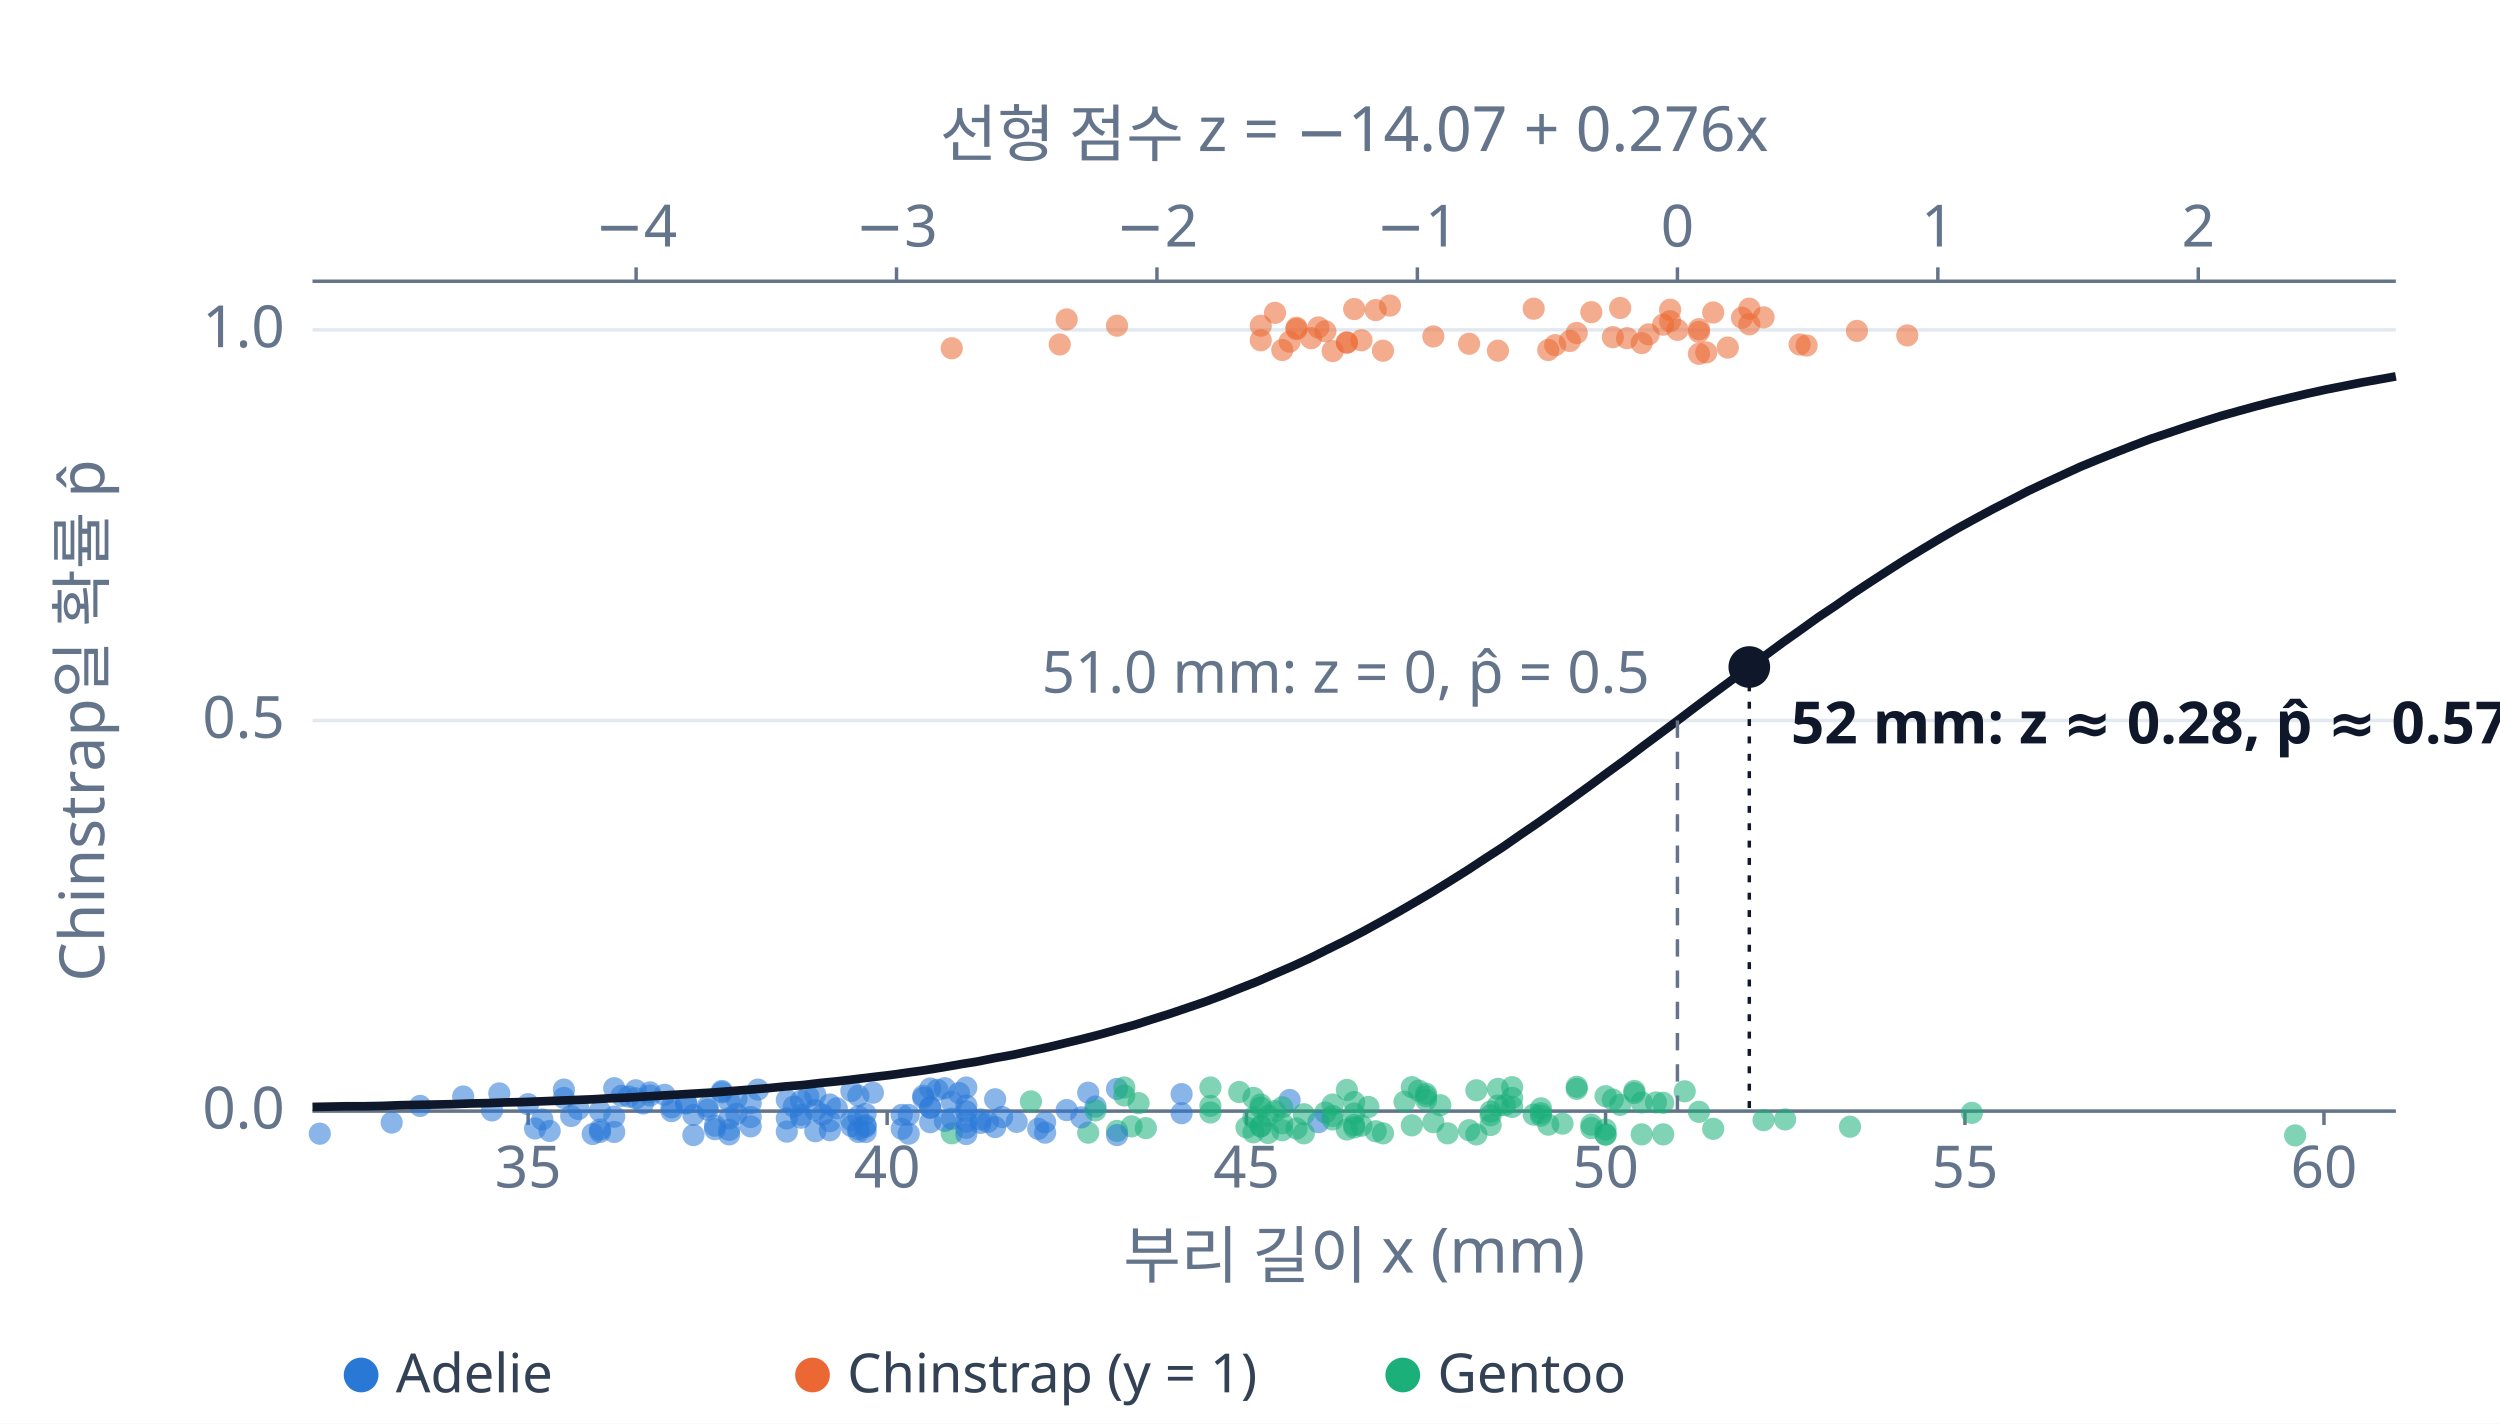
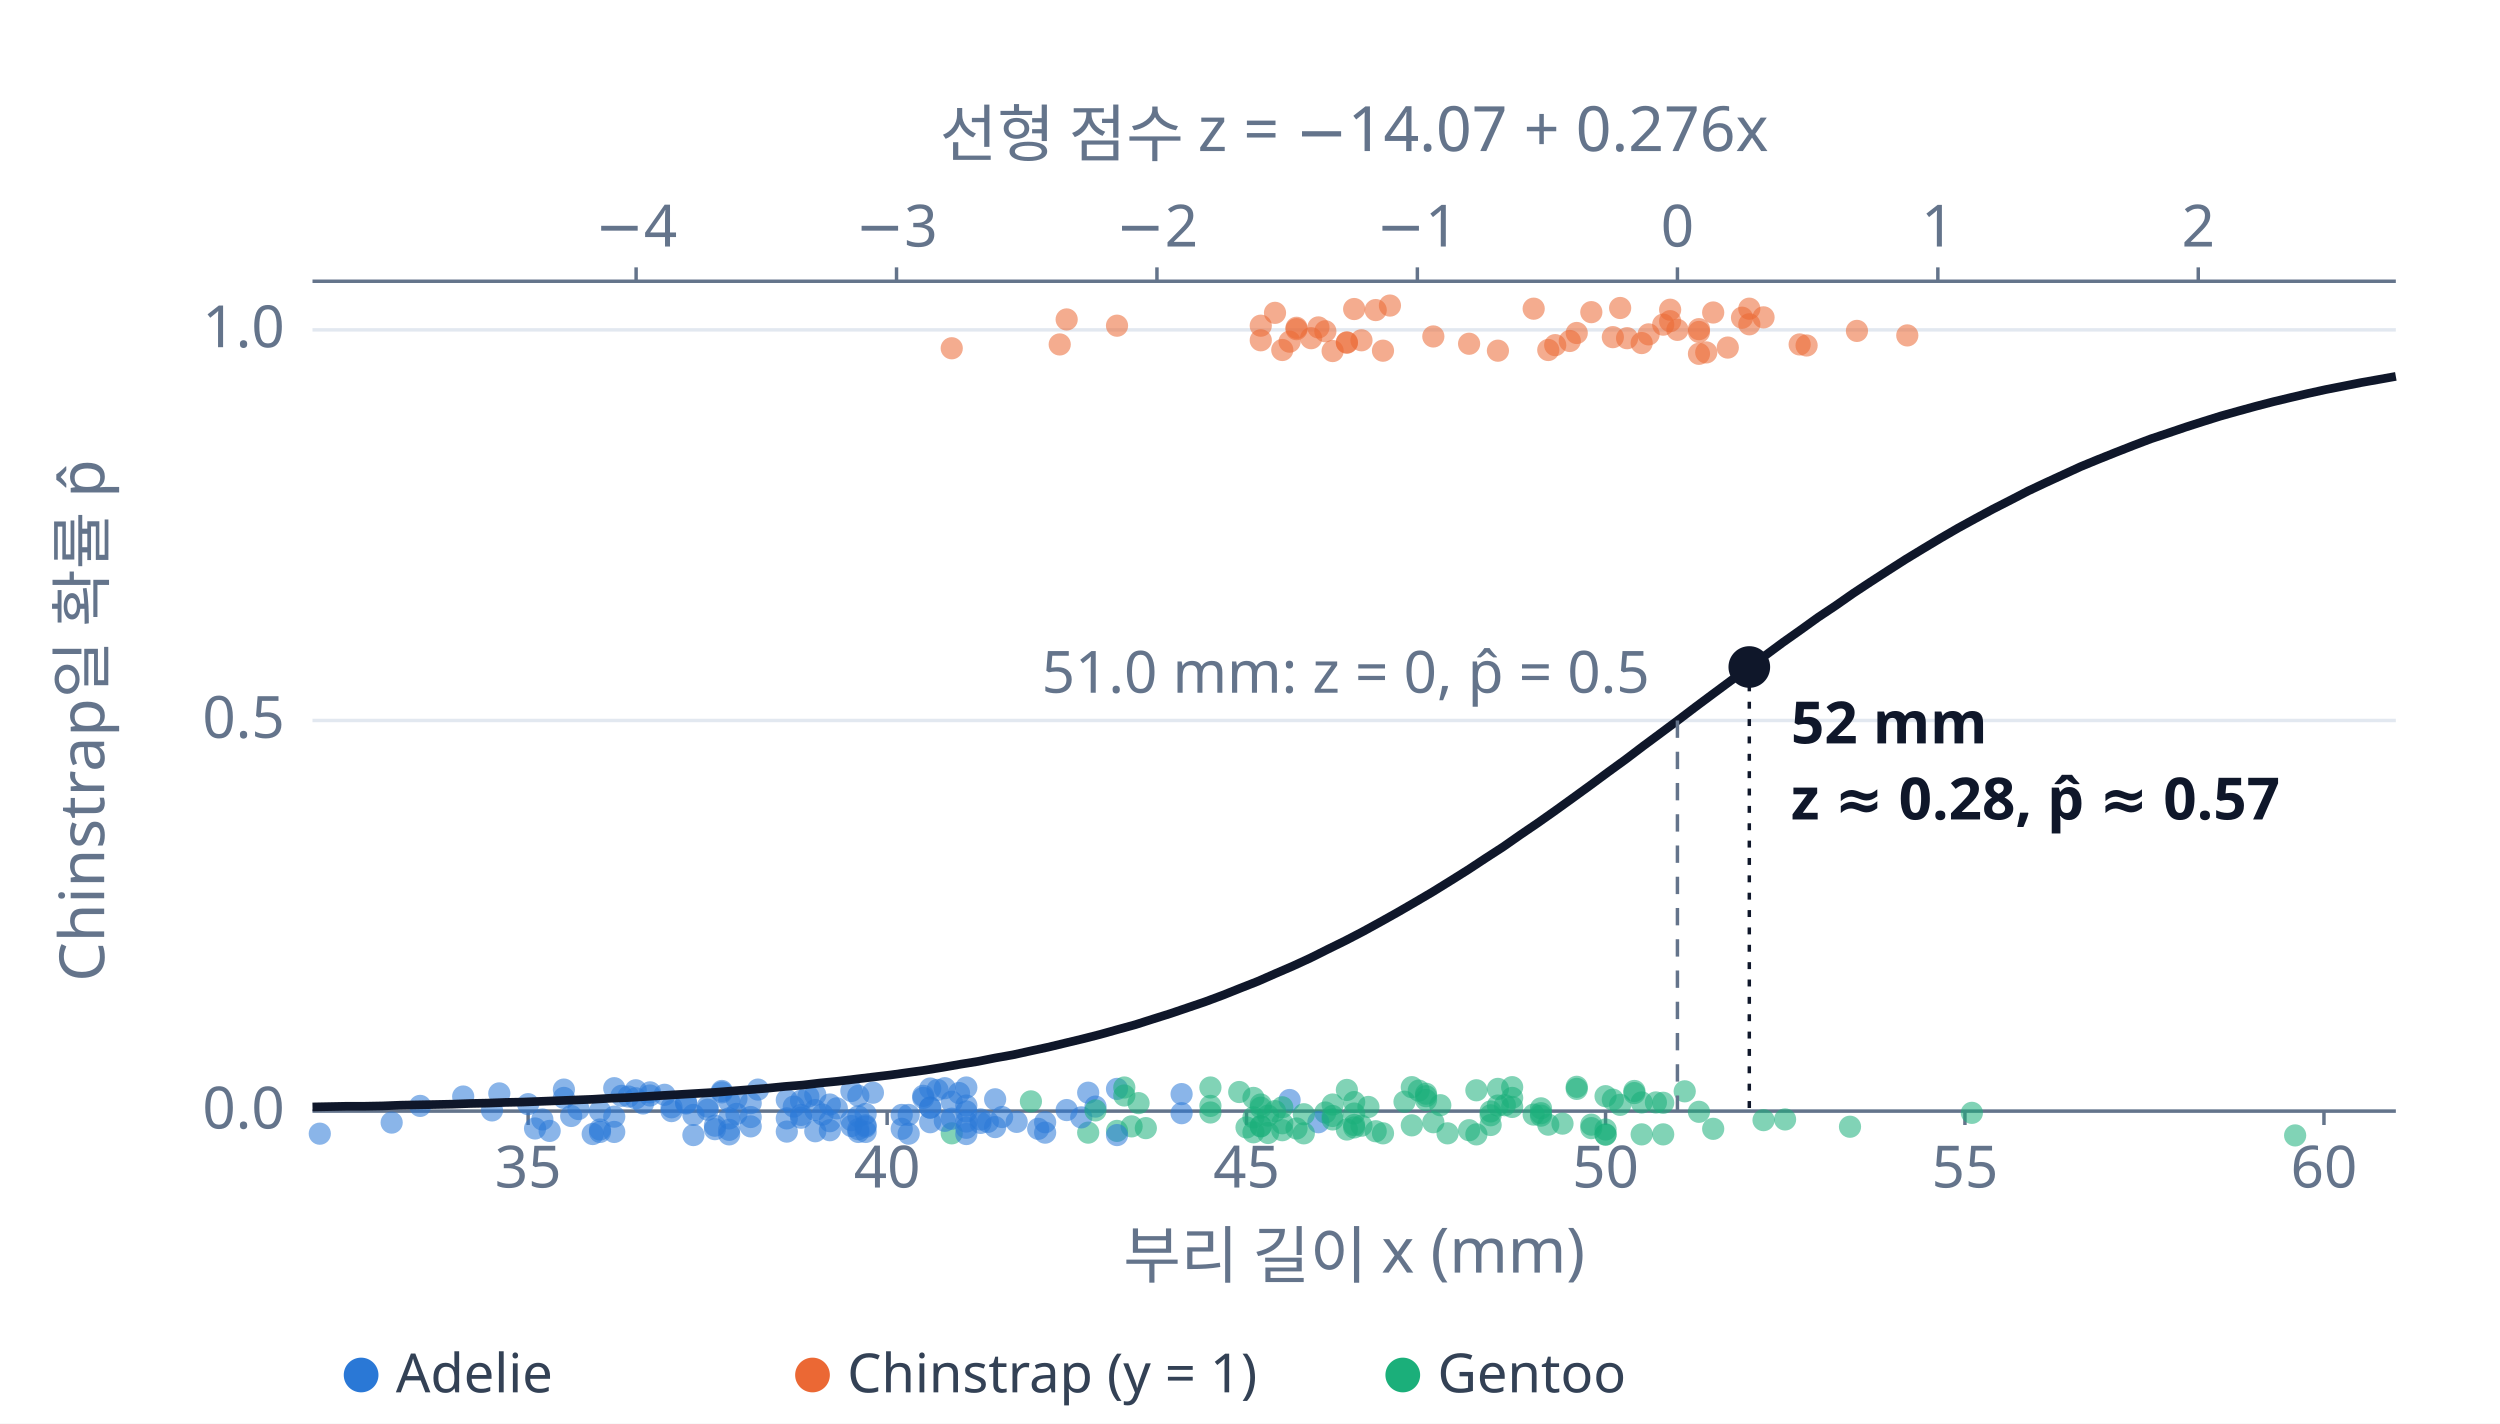
<svg xmlns="http://www.w3.org/2000/svg" viewBox="0 0 720 410" width="720" height="410" font-family="Pretendard, 'Apple SD Gothic Neo', 'Malgun Gothic', 'Noto Sans KR', sans-serif" role="img" aria-label="부리 길이에 따른 Chinstrap 확률의 로지스틱 곡선">
  <rect width="720" height="410" fill="#ffffff" />
  <line x1="90" x2="690" y1="320.0" y2="320.0" stroke="#e2e8f0" stroke-width="1" />
  <text x="82.0" y="325.0" font-size="16.8" fill="#64748b" text-anchor="end">0.0</text>
  <line x1="90" x2="690" y1="207.5" y2="207.5" stroke="#e2e8f0" stroke-width="1" />
  <text x="82.0" y="212.5" font-size="16.8" fill="#64748b" text-anchor="end">0.5</text>
  <line x1="90" x2="690" y1="95.0" y2="95.0" stroke="#e2e8f0" stroke-width="1" />
  <text x="82.0" y="100.0" font-size="16.8" fill="#64748b" text-anchor="end">1.0</text>
  <line x1="152.1" x2="152.1" y1="320" y2="324" stroke="#64748b" />
  <text x="152.1" y="342.0" font-size="16.8" fill="#64748b" text-anchor="middle">35</text>
  <line x1="255.5" x2="255.5" y1="320" y2="324" stroke="#64748b" />
  <text x="255.5" y="342.0" font-size="16.8" fill="#64748b" text-anchor="middle">40</text>
  <line x1="359.0" x2="359.0" y1="320" y2="324" stroke="#64748b" />
  <text x="359.0" y="342.0" font-size="16.8" fill="#64748b" text-anchor="middle">45</text>
  <line x1="462.4" x2="462.4" y1="320" y2="324" stroke="#64748b" />
  <text x="462.4" y="342.0" font-size="16.8" fill="#64748b" text-anchor="middle">50</text>
  <line x1="565.9" x2="565.9" y1="320" y2="324" stroke="#64748b" />
  <text x="565.9" y="342.0" font-size="16.8" fill="#64748b" text-anchor="middle">55</text>
  <line x1="669.3" x2="669.3" y1="320" y2="324" stroke="#64748b" />
  <text x="669.3" y="342.0" font-size="16.8" fill="#64748b" text-anchor="middle">60</text>
  <line x1="90" x2="690" y1="320" y2="320" stroke="#64748b" />
  <text x="390.0" y="368.0" font-size="18" fill="#64748b" text-anchor="middle">부리 길이 x (mm)</text>
  <line x1="90" x2="690" y1="81" y2="81" stroke="#64748b" />
  <line x1="183.2" x2="183.2" y1="77" y2="81" stroke="#64748b" />
  <text x="183.2" y="71.0" font-size="16.8" fill="#64748b" text-anchor="middle">−4</text>
  <line x1="258.2" x2="258.2" y1="77" y2="81" stroke="#64748b" />
  <text x="258.2" y="71.0" font-size="16.8" fill="#64748b" text-anchor="middle">−3</text>
  <line x1="333.2" x2="333.2" y1="77" y2="81" stroke="#64748b" />
  <text x="333.2" y="71.0" font-size="16.8" fill="#64748b" text-anchor="middle">−2</text>
  <line x1="408.2" x2="408.2" y1="77" y2="81" stroke="#64748b" />
  <text x="408.2" y="71.0" font-size="16.8" fill="#64748b" text-anchor="middle">−1</text>
  <line x1="483.1" x2="483.1" y1="77" y2="81" stroke="#64748b" />
  <text x="483.1" y="71.0" font-size="16.8" fill="#64748b" text-anchor="middle">0</text>
  <line x1="558.1" x2="558.1" y1="77" y2="81" stroke="#64748b" />
  <text x="558.1" y="71.0" font-size="16.8" fill="#64748b" text-anchor="middle">1</text>
  <line x1="633.1" x2="633.1" y1="77" y2="81" stroke="#64748b" />
  <text x="633.1" y="71.0" font-size="16.8" fill="#64748b" text-anchor="middle">2</text>
  <text x="390.0" y="45.0" font-size="18" fill="#64748b" text-anchor="middle">선형 점수 z = −14.07 + 0.276x</text>
  <text x="30.0" y="207.5" font-size="18" fill="#64748b" text-anchor="middle" transform="rotate(-90 30 207.5)">Chinstrap일 확률 p̂</text>
  <circle cx="412.8" cy="96.9" r="3.2" fill="#eb6834" fill-opacity="0.55" />
  <circle cx="226.6" cy="316.8" r="3.2" fill="#2a78d6" fill-opacity="0.55" />
  <circle cx="321.7" cy="313.6" r="3.2" fill="#2a78d6" fill-opacity="0.55" />
  <circle cx="348.6" cy="313.2" r="3.2" fill="#1baf7a" fill-opacity="0.55" />
  <circle cx="363.1" cy="324.4" r="3.2" fill="#1baf7a" fill-opacity="0.55" />
  <circle cx="234.8" cy="325.8" r="3.2" fill="#2a78d6" fill-opacity="0.55" />
  <circle cx="247.2" cy="321.5" r="3.2" fill="#2a78d6" fill-opacity="0.55" />
  <circle cx="452.1" cy="98.2" r="3.2" fill="#eb6834" fill-opacity="0.55" />
  <circle cx="443.8" cy="320.6" r="3.2" fill="#1baf7a" fill-opacity="0.55" />
  <circle cx="383.8" cy="101.1" r="3.2" fill="#eb6834" fill-opacity="0.55" />
  <circle cx="447.9" cy="99.4" r="3.2" fill="#eb6834" fill-opacity="0.55" />
  <circle cx="454.1" cy="313.0" r="3.2" fill="#1baf7a" fill-opacity="0.55" />
  <circle cx="154.1" cy="325.0" r="3.2" fill="#2a78d6" fill-opacity="0.55" />
  <circle cx="267.9" cy="313.5" r="3.2" fill="#2a78d6" fill-opacity="0.55" />
  <circle cx="301.0" cy="323.2" r="3.2" fill="#2a78d6" fill-opacity="0.55" />
  <circle cx="187.2" cy="315.5" r="3.2" fill="#2a78d6" fill-opacity="0.55" />
  <circle cx="497.6" cy="100.1" r="3.2" fill="#eb6834" fill-opacity="0.55" />
  <circle cx="489.3" cy="95.6" r="3.2" fill="#eb6834" fill-opacity="0.55" />
  <circle cx="210.0" cy="317.2" r="3.2" fill="#2a78d6" fill-opacity="0.55" />
  <circle cx="193.4" cy="318.9" r="3.2" fill="#2a78d6" fill-opacity="0.55" />
  <circle cx="272.1" cy="313.4" r="3.2" fill="#2a78d6" fill-opacity="0.55" />
  <circle cx="313.4" cy="314.7" r="3.2" fill="#2a78d6" fill-opacity="0.55" />
  <circle cx="377.6" cy="97.4" r="3.2" fill="#eb6834" fill-opacity="0.55" />
  <circle cx="226.6" cy="322.1" r="3.2" fill="#2a78d6" fill-opacity="0.55" />
  <circle cx="549.3" cy="96.6" r="3.2" fill="#eb6834" fill-opacity="0.55" />
  <circle cx="278.3" cy="318.4" r="3.2" fill="#2a78d6" fill-opacity="0.55" />
  <circle cx="661.0" cy="327.0" r="3.2" fill="#1baf7a" fill-opacity="0.55" />
  <circle cx="479.0" cy="326.7" r="3.2" fill="#1baf7a" fill-opacity="0.55" />
  <circle cx="245.2" cy="322.6" r="3.2" fill="#2a78d6" fill-opacity="0.55" />
  <circle cx="464.5" cy="97.1" r="3.2" fill="#eb6834" fill-opacity="0.55" />
  <circle cx="507.9" cy="322.6" r="3.2" fill="#1baf7a" fill-opacity="0.55" />
  <circle cx="503.8" cy="93.4" r="3.2" fill="#eb6834" fill-opacity="0.55" />
  <circle cx="143.8" cy="314.9" r="3.2" fill="#2a78d6" fill-opacity="0.55" />
  <circle cx="284.5" cy="323.1" r="3.2" fill="#2a78d6" fill-opacity="0.55" />
  <circle cx="348.6" cy="320.4" r="3.2" fill="#1baf7a" fill-opacity="0.55" />
  <circle cx="274.1" cy="317.3" r="3.2" fill="#2a78d6" fill-opacity="0.55" />
  <circle cx="373.4" cy="94.8" r="3.2" fill="#eb6834" fill-opacity="0.55" />
  <circle cx="239.0" cy="325.5" r="3.2" fill="#2a78d6" fill-opacity="0.55" />
  <circle cx="361.0" cy="326.1" r="3.2" fill="#1baf7a" fill-opacity="0.55" />
  <circle cx="152.1" cy="318.0" r="3.2" fill="#2a78d6" fill-opacity="0.55" />
  <circle cx="236.9" cy="321.0" r="3.2" fill="#2a78d6" fill-opacity="0.55" />
  <circle cx="481.0" cy="92.5" r="3.2" fill="#eb6834" fill-opacity="0.55" />
  <circle cx="365.2" cy="321.3" r="3.2" fill="#1baf7a" fill-opacity="0.55" />
  <circle cx="216.2" cy="317.7" r="3.2" fill="#2a78d6" fill-opacity="0.55" />
  <circle cx="121.0" cy="318.5" r="3.2" fill="#2a78d6" fill-opacity="0.55" />
  <circle cx="423.1" cy="325.5" r="3.2" fill="#1baf7a" fill-opacity="0.55" />
  <circle cx="361.0" cy="316.2" r="3.2" fill="#1baf7a" fill-opacity="0.55" />
  <circle cx="216.2" cy="321.7" r="3.2" fill="#2a78d6" fill-opacity="0.55" />
  <circle cx="245.2" cy="314.2" r="3.2" fill="#2a78d6" fill-opacity="0.55" />
  <circle cx="359.0" cy="324.7" r="3.2" fill="#1baf7a" fill-opacity="0.55" />
  <circle cx="423.1" cy="99.0" r="3.2" fill="#eb6834" fill-opacity="0.55" />
  <circle cx="212.1" cy="316.4" r="3.2" fill="#2a78d6" fill-opacity="0.55" />
  <circle cx="387.9" cy="325.3" r="3.2" fill="#1baf7a" fill-opacity="0.55" />
  <circle cx="218.3" cy="313.8" r="3.2" fill="#2a78d6" fill-opacity="0.55" />
  <circle cx="327.9" cy="317.7" r="3.2" fill="#1baf7a" fill-opacity="0.55" />
  <circle cx="340.3" cy="315.1" r="3.2" fill="#2a78d6" fill-opacity="0.55" />
  <circle cx="379.7" cy="94.3" r="3.2" fill="#eb6834" fill-opacity="0.55" />
  <circle cx="406.6" cy="324.1" r="3.2" fill="#1baf7a" fill-opacity="0.55" />
  <circle cx="435.5" cy="316.2" r="3.2" fill="#1baf7a" fill-opacity="0.55" />
  <circle cx="466.6" cy="88.7" r="3.2" fill="#eb6834" fill-opacity="0.55" />
  <circle cx="203.8" cy="318.7" r="3.2" fill="#2a78d6" fill-opacity="0.55" />
  <circle cx="232.8" cy="315.8" r="3.2" fill="#2a78d6" fill-opacity="0.55" />
  <circle cx="396.2" cy="89.3" r="3.2" fill="#eb6834" fill-opacity="0.55" />
  <circle cx="230.7" cy="321.1" r="3.2" fill="#2a78d6" fill-opacity="0.55" />
  <circle cx="296.9" cy="317.2" r="3.2" fill="#1baf7a" fill-opacity="0.55" />
  <circle cx="156.2" cy="322.4" r="3.2" fill="#2a78d6" fill-opacity="0.55" />
  <circle cx="181.0" cy="315.8" r="3.2" fill="#2a78d6" fill-opacity="0.55" />
  <circle cx="313.4" cy="326.2" r="3.2" fill="#1baf7a" fill-opacity="0.55" />
  <circle cx="363.1" cy="318.1" r="3.2" fill="#1baf7a" fill-opacity="0.55" />
  <circle cx="356.9" cy="314.5" r="3.2" fill="#1baf7a" fill-opacity="0.55" />
  <circle cx="311.4" cy="321.8" r="3.2" fill="#2a78d6" fill-opacity="0.55" />
  <circle cx="247.2" cy="326.0" r="3.2" fill="#2a78d6" fill-opacity="0.55" />
  <circle cx="443.8" cy="319.2" r="3.2" fill="#1baf7a" fill-opacity="0.55" />
  <circle cx="274.1" cy="326.4" r="3.2" fill="#1baf7a" fill-opacity="0.55" />
  <circle cx="172.8" cy="320.0" r="3.2" fill="#2a78d6" fill-opacity="0.55" />
  <circle cx="363.1" cy="319.0" r="3.2" fill="#1baf7a" fill-opacity="0.55" />
  <circle cx="288.6" cy="321.7" r="3.2" fill="#2a78d6" fill-opacity="0.55" />
  <circle cx="489.3" cy="101.9" r="3.2" fill="#eb6834" fill-opacity="0.55" />
  <circle cx="365.2" cy="326.3" r="3.2" fill="#1baf7a" fill-opacity="0.55" />
  <circle cx="373.4" cy="94.4" r="3.2" fill="#eb6834" fill-opacity="0.55" />
  <circle cx="450.0" cy="323.6" r="3.2" fill="#1baf7a" fill-opacity="0.55" />
  <circle cx="193.4" cy="320.0" r="3.2" fill="#2a78d6" fill-opacity="0.55" />
  <circle cx="381.7" cy="320.4" r="3.2" fill="#1baf7a" fill-opacity="0.55" />
  <circle cx="429.3" cy="324.0" r="3.2" fill="#1baf7a" fill-opacity="0.55" />
  <circle cx="321.7" cy="93.8" r="3.2" fill="#eb6834" fill-opacity="0.55" />
  <circle cx="112.8" cy="323.3" r="3.2" fill="#2a78d6" fill-opacity="0.55" />
  <circle cx="278.3" cy="323.0" r="3.2" fill="#2a78d6" fill-opacity="0.55" />
  <circle cx="398.3" cy="101.0" r="3.2" fill="#eb6834" fill-opacity="0.55" />
  <circle cx="187.2" cy="314.6" r="3.2" fill="#2a78d6" fill-opacity="0.55" />
  <circle cx="379.7" cy="323.2" r="3.2" fill="#2a78d6" fill-opacity="0.55" />
  <circle cx="431.4" cy="101.0" r="3.2" fill="#eb6834" fill-opacity="0.55" />
  <circle cx="170.7" cy="326.6" r="3.2" fill="#2a78d6" fill-opacity="0.55" />
  <circle cx="323.8" cy="313.2" r="3.2" fill="#1baf7a" fill-opacity="0.55" />
  <circle cx="493.4" cy="325.1" r="3.2" fill="#1baf7a" fill-opacity="0.55" />
  <circle cx="425.2" cy="326.7" r="3.2" fill="#1baf7a" fill-opacity="0.55" />
  <circle cx="398.3" cy="326.4" r="3.2" fill="#1baf7a" fill-opacity="0.55" />
  <circle cx="367.2" cy="90.1" r="3.2" fill="#eb6834" fill-opacity="0.55" />
  <circle cx="278.3" cy="326.6" r="3.2" fill="#2a78d6" fill-opacity="0.55" />
  <circle cx="369.3" cy="325.5" r="3.2" fill="#1baf7a" fill-opacity="0.55" />
  <circle cx="532.8" cy="324.5" r="3.2" fill="#1baf7a" fill-opacity="0.55" />
  <circle cx="234.8" cy="319.7" r="3.2" fill="#2a78d6" fill-opacity="0.55" />
  <circle cx="183.1" cy="316.3" r="3.2" fill="#2a78d6" fill-opacity="0.55" />
  <circle cx="305.2" cy="99.2" r="3.2" fill="#eb6834" fill-opacity="0.55" />
  <circle cx="226.6" cy="325.9" r="3.2" fill="#2a78d6" fill-opacity="0.55" />
  <circle cx="464.5" cy="316.7" r="3.2" fill="#1baf7a" fill-opacity="0.55" />
  <circle cx="567.9" cy="320.5" r="3.2" fill="#1baf7a" fill-opacity="0.55" />
  <circle cx="241.0" cy="319.2" r="3.2" fill="#2a78d6" fill-opacity="0.55" />
  <circle cx="172.8" cy="326.0" r="3.2" fill="#2a78d6" fill-opacity="0.55" />
  <circle cx="454.1" cy="313.6" r="3.2" fill="#1baf7a" fill-opacity="0.55" />
  <circle cx="267.9" cy="323.2" r="3.2" fill="#2a78d6" fill-opacity="0.55" />
  <circle cx="176.9" cy="321.6" r="3.2" fill="#2a78d6" fill-opacity="0.55" />
  <circle cx="176.9" cy="313.4" r="3.2" fill="#2a78d6" fill-opacity="0.55" />
  <circle cx="292.8" cy="323.1" r="3.2" fill="#2a78d6" fill-opacity="0.55" />
  <circle cx="278.3" cy="313.2" r="3.2" fill="#2a78d6" fill-opacity="0.55" />
  <circle cx="387.9" cy="98.6" r="3.2" fill="#eb6834" fill-opacity="0.55" />
  <circle cx="489.3" cy="320.2" r="3.2" fill="#1baf7a" fill-opacity="0.55" />
  <circle cx="249.3" cy="326.0" r="3.2" fill="#2a78d6" fill-opacity="0.55" />
  <circle cx="387.9" cy="313.9" r="3.2" fill="#1baf7a" fill-opacity="0.55" />
  <circle cx="278.3" cy="324.8" r="3.2" fill="#2a78d6" fill-opacity="0.55" />
  <circle cx="503.8" cy="88.9" r="3.2" fill="#eb6834" fill-opacity="0.55" />
  <circle cx="185.2" cy="317.8" r="3.2" fill="#2a78d6" fill-opacity="0.55" />
  <circle cx="267.9" cy="319.0" r="3.2" fill="#2a78d6" fill-opacity="0.55" />
  <circle cx="92.1" cy="326.5" r="3.2" fill="#2a78d6" fill-opacity="0.55" />
  <circle cx="454.1" cy="95.9" r="3.2" fill="#eb6834" fill-opacity="0.55" />
  <circle cx="286.6" cy="316.6" r="3.2" fill="#2a78d6" fill-opacity="0.55" />
  <circle cx="507.9" cy="91.4" r="3.2" fill="#eb6834" fill-opacity="0.55" />
  <circle cx="210.0" cy="325.4" r="3.2" fill="#2a78d6" fill-opacity="0.55" />
  <circle cx="265.9" cy="316.2" r="3.2" fill="#2a78d6" fill-opacity="0.55" />
  <circle cx="251.4" cy="314.7" r="3.2" fill="#2a78d6" fill-opacity="0.55" />
  <circle cx="307.2" cy="92.0" r="3.2" fill="#eb6834" fill-opacity="0.55" />
  <circle cx="429.3" cy="321.2" r="3.2" fill="#1baf7a" fill-opacity="0.55" />
  <circle cx="249.3" cy="320.8" r="3.2" fill="#2a78d6" fill-opacity="0.55" />
  <circle cx="363.1" cy="324.3" r="3.2" fill="#1baf7a" fill-opacity="0.55" />
  <circle cx="212.1" cy="320.8" r="3.2" fill="#2a78d6" fill-opacity="0.55" />
  <circle cx="230.7" cy="317.0" r="3.2" fill="#2a78d6" fill-opacity="0.55" />
  <circle cx="363.1" cy="93.8" r="3.2" fill="#eb6834" fill-opacity="0.55" />
  <circle cx="249.3" cy="324.5" r="3.2" fill="#2a78d6" fill-opacity="0.55" />
  <circle cx="361.0" cy="321.8" r="3.2" fill="#1baf7a" fill-opacity="0.55" />
  <circle cx="375.5" cy="326.4" r="3.2" fill="#1baf7a" fill-opacity="0.55" />
  <circle cx="466.6" cy="318.2" r="3.2" fill="#1baf7a" fill-opacity="0.55" />
  <circle cx="390.0" cy="320.7" r="3.2" fill="#1baf7a" fill-opacity="0.55" />
  <circle cx="474.8" cy="96.3" r="3.2" fill="#eb6834" fill-opacity="0.55" />
  <circle cx="458.3" cy="324.9" r="3.2" fill="#1baf7a" fill-opacity="0.55" />
  <circle cx="410.7" cy="315.0" r="3.2" fill="#1baf7a" fill-opacity="0.55" />
  <circle cx="315.5" cy="318.7" r="3.2" fill="#2a78d6" fill-opacity="0.55" />
  <circle cx="158.3" cy="325.7" r="3.2" fill="#2a78d6" fill-opacity="0.55" />
  <circle cx="431.4" cy="313.6" r="3.2" fill="#1baf7a" fill-opacity="0.55" />
  <circle cx="520.3" cy="99.5" r="3.2" fill="#eb6834" fill-opacity="0.55" />
  <circle cx="394.1" cy="318.8" r="3.2" fill="#1baf7a" fill-opacity="0.55" />
  <circle cx="286.6" cy="324.6" r="3.2" fill="#2a78d6" fill-opacity="0.55" />
  <circle cx="435.5" cy="313.1" r="3.2" fill="#1baf7a" fill-opacity="0.55" />
  <circle cx="239.0" cy="318.1" r="3.2" fill="#2a78d6" fill-opacity="0.55" />
  <circle cx="408.6" cy="314.1" r="3.2" fill="#1baf7a" fill-opacity="0.55" />
  <circle cx="210.0" cy="322.1" r="3.2" fill="#2a78d6" fill-opacity="0.55" />
  <circle cx="371.4" cy="316.8" r="3.2" fill="#2a78d6" fill-opacity="0.55" />
  <circle cx="272.1" cy="322.8" r="3.2" fill="#2a78d6" fill-opacity="0.55" />
  <circle cx="301.0" cy="326.2" r="3.2" fill="#2a78d6" fill-opacity="0.55" />
  <circle cx="470.7" cy="314.8" r="3.2" fill="#1baf7a" fill-opacity="0.55" />
  <circle cx="299.0" cy="325.1" r="3.2" fill="#2a78d6" fill-opacity="0.55" />
  <circle cx="162.4" cy="313.8" r="3.2" fill="#2a78d6" fill-opacity="0.55" />
  <circle cx="414.8" cy="318.3" r="3.2" fill="#1baf7a" fill-opacity="0.55" />
  <circle cx="267.9" cy="319.0" r="3.2" fill="#2a78d6" fill-opacity="0.55" />
  <circle cx="489.3" cy="94.8" r="3.2" fill="#eb6834" fill-opacity="0.55" />
  <circle cx="472.8" cy="326.7" r="3.2" fill="#1baf7a" fill-opacity="0.55" />
  <circle cx="445.9" cy="323.9" r="3.2" fill="#1baf7a" fill-opacity="0.55" />
  <circle cx="404.5" cy="317.3" r="3.2" fill="#1baf7a" fill-opacity="0.55" />
  <circle cx="410.7" cy="316.8" r="3.2" fill="#1baf7a" fill-opacity="0.55" />
  <circle cx="259.7" cy="325.1" r="3.2" fill="#2a78d6" fill-opacity="0.55" />
  <circle cx="462.4" cy="325.3" r="3.2" fill="#1baf7a" fill-opacity="0.55" />
  <circle cx="278.3" cy="320.1" r="3.2" fill="#2a78d6" fill-opacity="0.55" />
  <circle cx="197.6" cy="317.8" r="3.2" fill="#2a78d6" fill-opacity="0.55" />
  <circle cx="199.7" cy="326.9" r="3.2" fill="#2a78d6" fill-opacity="0.55" />
  <circle cx="390.0" cy="317.4" r="3.2" fill="#1baf7a" fill-opacity="0.55" />
  <circle cx="179.0" cy="315.6" r="3.2" fill="#2a78d6" fill-opacity="0.55" />
  <circle cx="172.8" cy="325.3" r="3.2" fill="#2a78d6" fill-opacity="0.55" />
  <circle cx="216.2" cy="324.4" r="3.2" fill="#2a78d6" fill-opacity="0.55" />
  <circle cx="468.6" cy="97.4" r="3.2" fill="#eb6834" fill-opacity="0.55" />
  <circle cx="416.9" cy="326.4" r="3.2" fill="#1baf7a" fill-opacity="0.55" />
  <circle cx="176.9" cy="326.0" r="3.2" fill="#2a78d6" fill-opacity="0.55" />
  <circle cx="369.3" cy="323.5" r="3.2" fill="#1baf7a" fill-opacity="0.55" />
  <circle cx="373.4" cy="325.0" r="3.2" fill="#1baf7a" fill-opacity="0.55" />
  <circle cx="501.7" cy="91.5" r="3.2" fill="#eb6834" fill-opacity="0.55" />
  <circle cx="493.4" cy="90.0" r="3.2" fill="#eb6834" fill-opacity="0.55" />
  <circle cx="282.4" cy="322.4" r="3.2" fill="#2a78d6" fill-opacity="0.55" />
  <circle cx="392.1" cy="98.0" r="3.2" fill="#eb6834" fill-opacity="0.55" />
  <circle cx="234.8" cy="315.3" r="3.2" fill="#2a78d6" fill-opacity="0.55" />
  <circle cx="348.6" cy="318.5" r="3.2" fill="#1baf7a" fill-opacity="0.55" />
  <circle cx="321.7" cy="325.7" r="3.2" fill="#1baf7a" fill-opacity="0.55" />
  <circle cx="375.5" cy="320.9" r="3.2" fill="#1baf7a" fill-opacity="0.55" />
  <circle cx="199.7" cy="321.1" r="3.2" fill="#2a78d6" fill-opacity="0.55" />
  <circle cx="462.4" cy="315.7" r="3.2" fill="#1baf7a" fill-opacity="0.55" />
  <circle cx="381.7" cy="95.4" r="3.2" fill="#eb6834" fill-opacity="0.55" />
  <circle cx="534.8" cy="95.3" r="3.2" fill="#eb6834" fill-opacity="0.55" />
  <circle cx="481.0" cy="89.2" r="3.2" fill="#eb6834" fill-opacity="0.55" />
  <circle cx="462.4" cy="326.7" r="3.2" fill="#1baf7a" fill-opacity="0.55" />
  <circle cx="441.7" cy="321.0" r="3.2" fill="#1baf7a" fill-opacity="0.55" />
  <circle cx="406.6" cy="313.1" r="3.2" fill="#1baf7a" fill-opacity="0.55" />
  <circle cx="472.8" cy="98.8" r="3.2" fill="#eb6834" fill-opacity="0.55" />
  <circle cx="210.0" cy="326.7" r="3.2" fill="#2a78d6" fill-opacity="0.55" />
  <circle cx="443.8" cy="321.3" r="3.2" fill="#1baf7a" fill-opacity="0.55" />
  <circle cx="476.9" cy="317.5" r="3.2" fill="#1baf7a" fill-opacity="0.55" />
  <circle cx="247.2" cy="315.6" r="3.2" fill="#2a78d6" fill-opacity="0.55" />
  <circle cx="514.1" cy="322.4" r="3.2" fill="#1baf7a" fill-opacity="0.55" />
  <circle cx="410.7" cy="315.7" r="3.2" fill="#1baf7a" fill-opacity="0.55" />
  <circle cx="261.7" cy="321.1" r="3.2" fill="#2a78d6" fill-opacity="0.55" />
  <circle cx="383.8" cy="321.4" r="3.2" fill="#1baf7a" fill-opacity="0.55" />
  <circle cx="261.7" cy="326.5" r="3.2" fill="#2a78d6" fill-opacity="0.55" />
  <circle cx="390.0" cy="89.0" r="3.2" fill="#eb6834" fill-opacity="0.55" />
  <circle cx="367.2" cy="320.0" r="3.2" fill="#1baf7a" fill-opacity="0.55" />
  <circle cx="371.4" cy="98.4" r="3.2" fill="#eb6834" fill-opacity="0.55" />
  <circle cx="323.8" cy="315.5" r="3.2" fill="#1baf7a" fill-opacity="0.55" />
  <circle cx="431.4" cy="318.4" r="3.2" fill="#1baf7a" fill-opacity="0.55" />
  <circle cx="441.7" cy="88.9" r="3.2" fill="#eb6834" fill-opacity="0.55" />
  <circle cx="412.8" cy="323.2" r="3.2" fill="#1baf7a" fill-opacity="0.55" />
  <circle cx="207.9" cy="314.2" r="3.2" fill="#2a78d6" fill-opacity="0.55" />
  <circle cx="479.0" cy="93.5" r="3.2" fill="#eb6834" fill-opacity="0.55" />
  <circle cx="247.2" cy="325.2" r="3.2" fill="#2a78d6" fill-opacity="0.55" />
  <circle cx="203.8" cy="319.6" r="3.2" fill="#2a78d6" fill-opacity="0.55" />
  <circle cx="369.3" cy="100.8" r="3.2" fill="#eb6834" fill-opacity="0.55" />
  <circle cx="387.9" cy="98.7" r="3.2" fill="#eb6834" fill-opacity="0.55" />
  <circle cx="445.9" cy="100.8" r="3.2" fill="#eb6834" fill-opacity="0.55" />
  <circle cx="276.2" cy="314.8" r="3.2" fill="#2a78d6" fill-opacity="0.55" />
  <circle cx="425.2" cy="314.0" r="3.2" fill="#1baf7a" fill-opacity="0.55" />
  <circle cx="183.1" cy="314.0" r="3.2" fill="#2a78d6" fill-opacity="0.55" />
  <circle cx="205.9" cy="325.2" r="3.2" fill="#2a78d6" fill-opacity="0.55" />
  <circle cx="230.7" cy="321.9" r="3.2" fill="#2a78d6" fill-opacity="0.55" />
  <circle cx="483.1" cy="95.0" r="3.2" fill="#eb6834" fill-opacity="0.55" />
  <circle cx="191.4" cy="315.3" r="3.2" fill="#2a78d6" fill-opacity="0.55" />
  <circle cx="383.8" cy="322.4" r="3.2" fill="#1baf7a" fill-opacity="0.55" />
  <circle cx="472.8" cy="317.5" r="3.2" fill="#1baf7a" fill-opacity="0.55" />
  <circle cx="363.1" cy="98.0" r="3.2" fill="#eb6834" fill-opacity="0.55" />
  <circle cx="166.6" cy="319.4" r="3.2" fill="#2a78d6" fill-opacity="0.55" />
  <circle cx="429.3" cy="320.1" r="3.2" fill="#1baf7a" fill-opacity="0.55" />
  <circle cx="249.3" cy="324.1" r="3.2" fill="#2a78d6" fill-opacity="0.55" />
  <circle cx="485.2" cy="314.3" r="3.2" fill="#1baf7a" fill-opacity="0.55" />
  <circle cx="259.7" cy="321.1" r="3.2" fill="#2a78d6" fill-opacity="0.55" />
  <circle cx="133.4" cy="315.8" r="3.2" fill="#2a78d6" fill-opacity="0.55" />
  <circle cx="245.2" cy="324.3" r="3.2" fill="#2a78d6" fill-opacity="0.55" />
  <circle cx="141.7" cy="319.8" r="3.2" fill="#2a78d6" fill-opacity="0.55" />
  <circle cx="462.4" cy="326.8" r="3.2" fill="#1baf7a" fill-opacity="0.55" />
  <circle cx="265.9" cy="315.6" r="3.2" fill="#2a78d6" fill-opacity="0.55" />
  <circle cx="491.4" cy="101.5" r="3.2" fill="#eb6834" fill-opacity="0.55" />
  <circle cx="392.1" cy="324.2" r="3.2" fill="#1baf7a" fill-opacity="0.55" />
  <circle cx="307.2" cy="319.7" r="3.2" fill="#2a78d6" fill-opacity="0.55" />
  <circle cx="325.9" cy="324.4" r="3.2" fill="#1baf7a" fill-opacity="0.55" />
  <circle cx="164.5" cy="321.4" r="3.2" fill="#2a78d6" fill-opacity="0.55" />
  <circle cx="274.1" cy="322.2" r="3.2" fill="#2a78d6" fill-opacity="0.55" />
  <circle cx="396.2" cy="325.8" r="3.2" fill="#1baf7a" fill-opacity="0.55" />
  <circle cx="270.0" cy="313.9" r="3.2" fill="#2a78d6" fill-opacity="0.55" />
  <circle cx="390.0" cy="324.7" r="3.2" fill="#1baf7a" fill-opacity="0.55" />
  <circle cx="433.4" cy="318.3" r="3.2" fill="#1baf7a" fill-opacity="0.55" />
  <circle cx="479.0" cy="317.6" r="3.2" fill="#1baf7a" fill-opacity="0.55" />
  <circle cx="321.7" cy="326.9" r="3.2" fill="#2a78d6" fill-opacity="0.55" />
  <circle cx="458.3" cy="323.9" r="3.2" fill="#1baf7a" fill-opacity="0.55" />
  <circle cx="315.5" cy="319.8" r="3.2" fill="#1baf7a" fill-opacity="0.55" />
  <circle cx="369.3" cy="318.9" r="3.2" fill="#1baf7a" fill-opacity="0.55" />
  <circle cx="274.1" cy="100.3" r="3.2" fill="#eb6834" fill-opacity="0.55" />
  <circle cx="470.7" cy="314.2" r="3.2" fill="#1baf7a" fill-opacity="0.55" />
  <circle cx="239.0" cy="322.9" r="3.2" fill="#2a78d6" fill-opacity="0.55" />
  <circle cx="390.0" cy="324.0" r="3.2" fill="#1baf7a" fill-opacity="0.55" />
  <circle cx="518.3" cy="99.2" r="3.2" fill="#eb6834" fill-opacity="0.55" />
  <circle cx="197.6" cy="317.5" r="3.2" fill="#2a78d6" fill-opacity="0.55" />
  <circle cx="205.9" cy="324.2" r="3.2" fill="#2a78d6" fill-opacity="0.55" />
  <circle cx="162.4" cy="316.2" r="3.2" fill="#2a78d6" fill-opacity="0.55" />
  <circle cx="383.8" cy="318.1" r="3.2" fill="#1baf7a" fill-opacity="0.55" />
  <circle cx="435.5" cy="318.8" r="3.2" fill="#1baf7a" fill-opacity="0.55" />
  <circle cx="340.3" cy="320.6" r="3.2" fill="#2a78d6" fill-opacity="0.55" />
  <circle cx="207.9" cy="314.6" r="3.2" fill="#2a78d6" fill-opacity="0.55" />
  <circle cx="228.6" cy="318.7" r="3.2" fill="#2a78d6" fill-opacity="0.55" />
  <circle cx="400.3" cy="88.0" r="3.2" fill="#eb6834" fill-opacity="0.55" />
  <circle cx="282.4" cy="323.4" r="3.2" fill="#2a78d6" fill-opacity="0.55" />
  <circle cx="330.0" cy="324.9" r="3.2" fill="#1baf7a" fill-opacity="0.55" />
  <circle cx="458.3" cy="89.9" r="3.2" fill="#eb6834" fill-opacity="0.55" />
  <polyline fill="none" stroke="#0f172a" stroke-width="2.5" points="90.0,318.8 95.0,318.7 100.1,318.6 105.1,318.6 110.2,318.5 115.2,318.3 120.3,318.2 125.3,318.1 130.3,318.0 135.4,317.8 140.4,317.7 145.5,317.5 150.5,317.4 155.5,317.2 160.6,317.0 165.6,316.8 170.7,316.6 175.7,316.3 180.8,316.1 185.8,315.8 190.8,315.5 195.9,315.2 200.9,314.9 206.0,314.6 211.0,314.2 216.1,313.8 221.1,313.4 226.1,312.9 231.2,312.5 236.2,311.9 241.3,311.4 246.3,310.8 251.3,310.2 256.4,309.6 261.4,308.9 266.5,308.2 271.5,307.4 276.6,306.5 281.6,305.7 286.6,304.7 291.7,303.8 296.7,302.7 301.8,301.6 306.8,300.4 311.8,299.2 316.9,297.9 321.9,296.5 327.0,295.1 332.0,293.5 337.1,291.9 342.1,290.2 347.1,288.5 352.2,286.6 357.2,284.6 362.3,282.6 367.3,280.4 372.4,278.2 377.4,275.9 382.4,273.4 387.5,270.9 392.5,268.3 397.6,265.5 402.6,262.7 407.6,259.8 412.7,256.8 417.7,253.7 422.8,250.5 427.8,247.2 432.9,243.9 437.9,240.4 442.9,237.0 448.0,233.4 453.0,229.8 458.1,226.1 463.1,222.4 468.2,218.7 473.2,214.9 478.2,211.2 483.3,207.4 488.3,203.6 493.4,199.8 498.4,196.1 503.4,192.4 508.5,188.7 513.5,185.0 518.6,181.4 523.6,177.8 528.7,174.4 533.7,170.9 538.7,167.6 543.8,164.3 548.8,161.1 553.9,158.0 558.9,155.0 563.9,152.1 569.0,149.3 574.0,146.6 579.1,144.0 584.1,141.4 589.2,139.0 594.2,136.7 599.2,134.4 604.3,132.3 609.3,130.3 614.4,128.3 619.4,126.4 624.5,124.7 629.5,123.0 634.5,121.4 639.6,119.8 644.6,118.4 649.7,117.0 654.7,115.7 659.7,114.5 664.8,113.3 669.8,112.2 674.9,111.2 679.9,110.2 685.0,109.3 690.0,108.4" />
  <line x1="483.1" x2="483.1" y1="207.5" y2="320" stroke="#64748b" stroke-dasharray="5 4" />
  <line x1="503.8" x2="503.8" y1="192.1" y2="320" stroke="#0f172a" stroke-dasharray="2 3" />
  <circle cx="503.8" cy="192.1" r="6" fill="#0f172a" />
-   <text x="515.8" y="214.1" font-size="16.8" fill="#0f172a" text-anchor="start" font-weight="600">52 mm: z ≈ 0.28, p̂ ≈ 0.57</text>
+   <text x="515.8" y="214.1" font-size="16.8" fill="#0f172a" text-anchor="start" font-weight="600">52 mm</text>
+   <text x="515.8" y="236.0" font-size="16.8" fill="#0f172a" text-anchor="start" font-weight="600">z ≈ 0.28, p̂ ≈ 0.57</text>
  <text x="475.1" y="199.5" font-size="16.8" fill="#64748b" text-anchor="end">51.0 mm: z = 0, p̂ = 0.5</text>
  <circle cx="104" cy="396" r="5" fill="#2a78d6" />
  <text x="114.0" y="401.0" font-size="15.6" fill="#334155" text-anchor="start">Adelie</text>
  <circle cx="234" cy="396" r="5" fill="#eb6834" />
  <text x="244.0" y="401.0" font-size="15.6" fill="#334155" text-anchor="start">Chinstrap (y = 1)</text>
  <circle cx="404" cy="396" r="5" fill="#1baf7a" />
  <text x="414.0" y="401.0" font-size="15.6" fill="#334155" text-anchor="start">Gentoo</text>
</svg>
